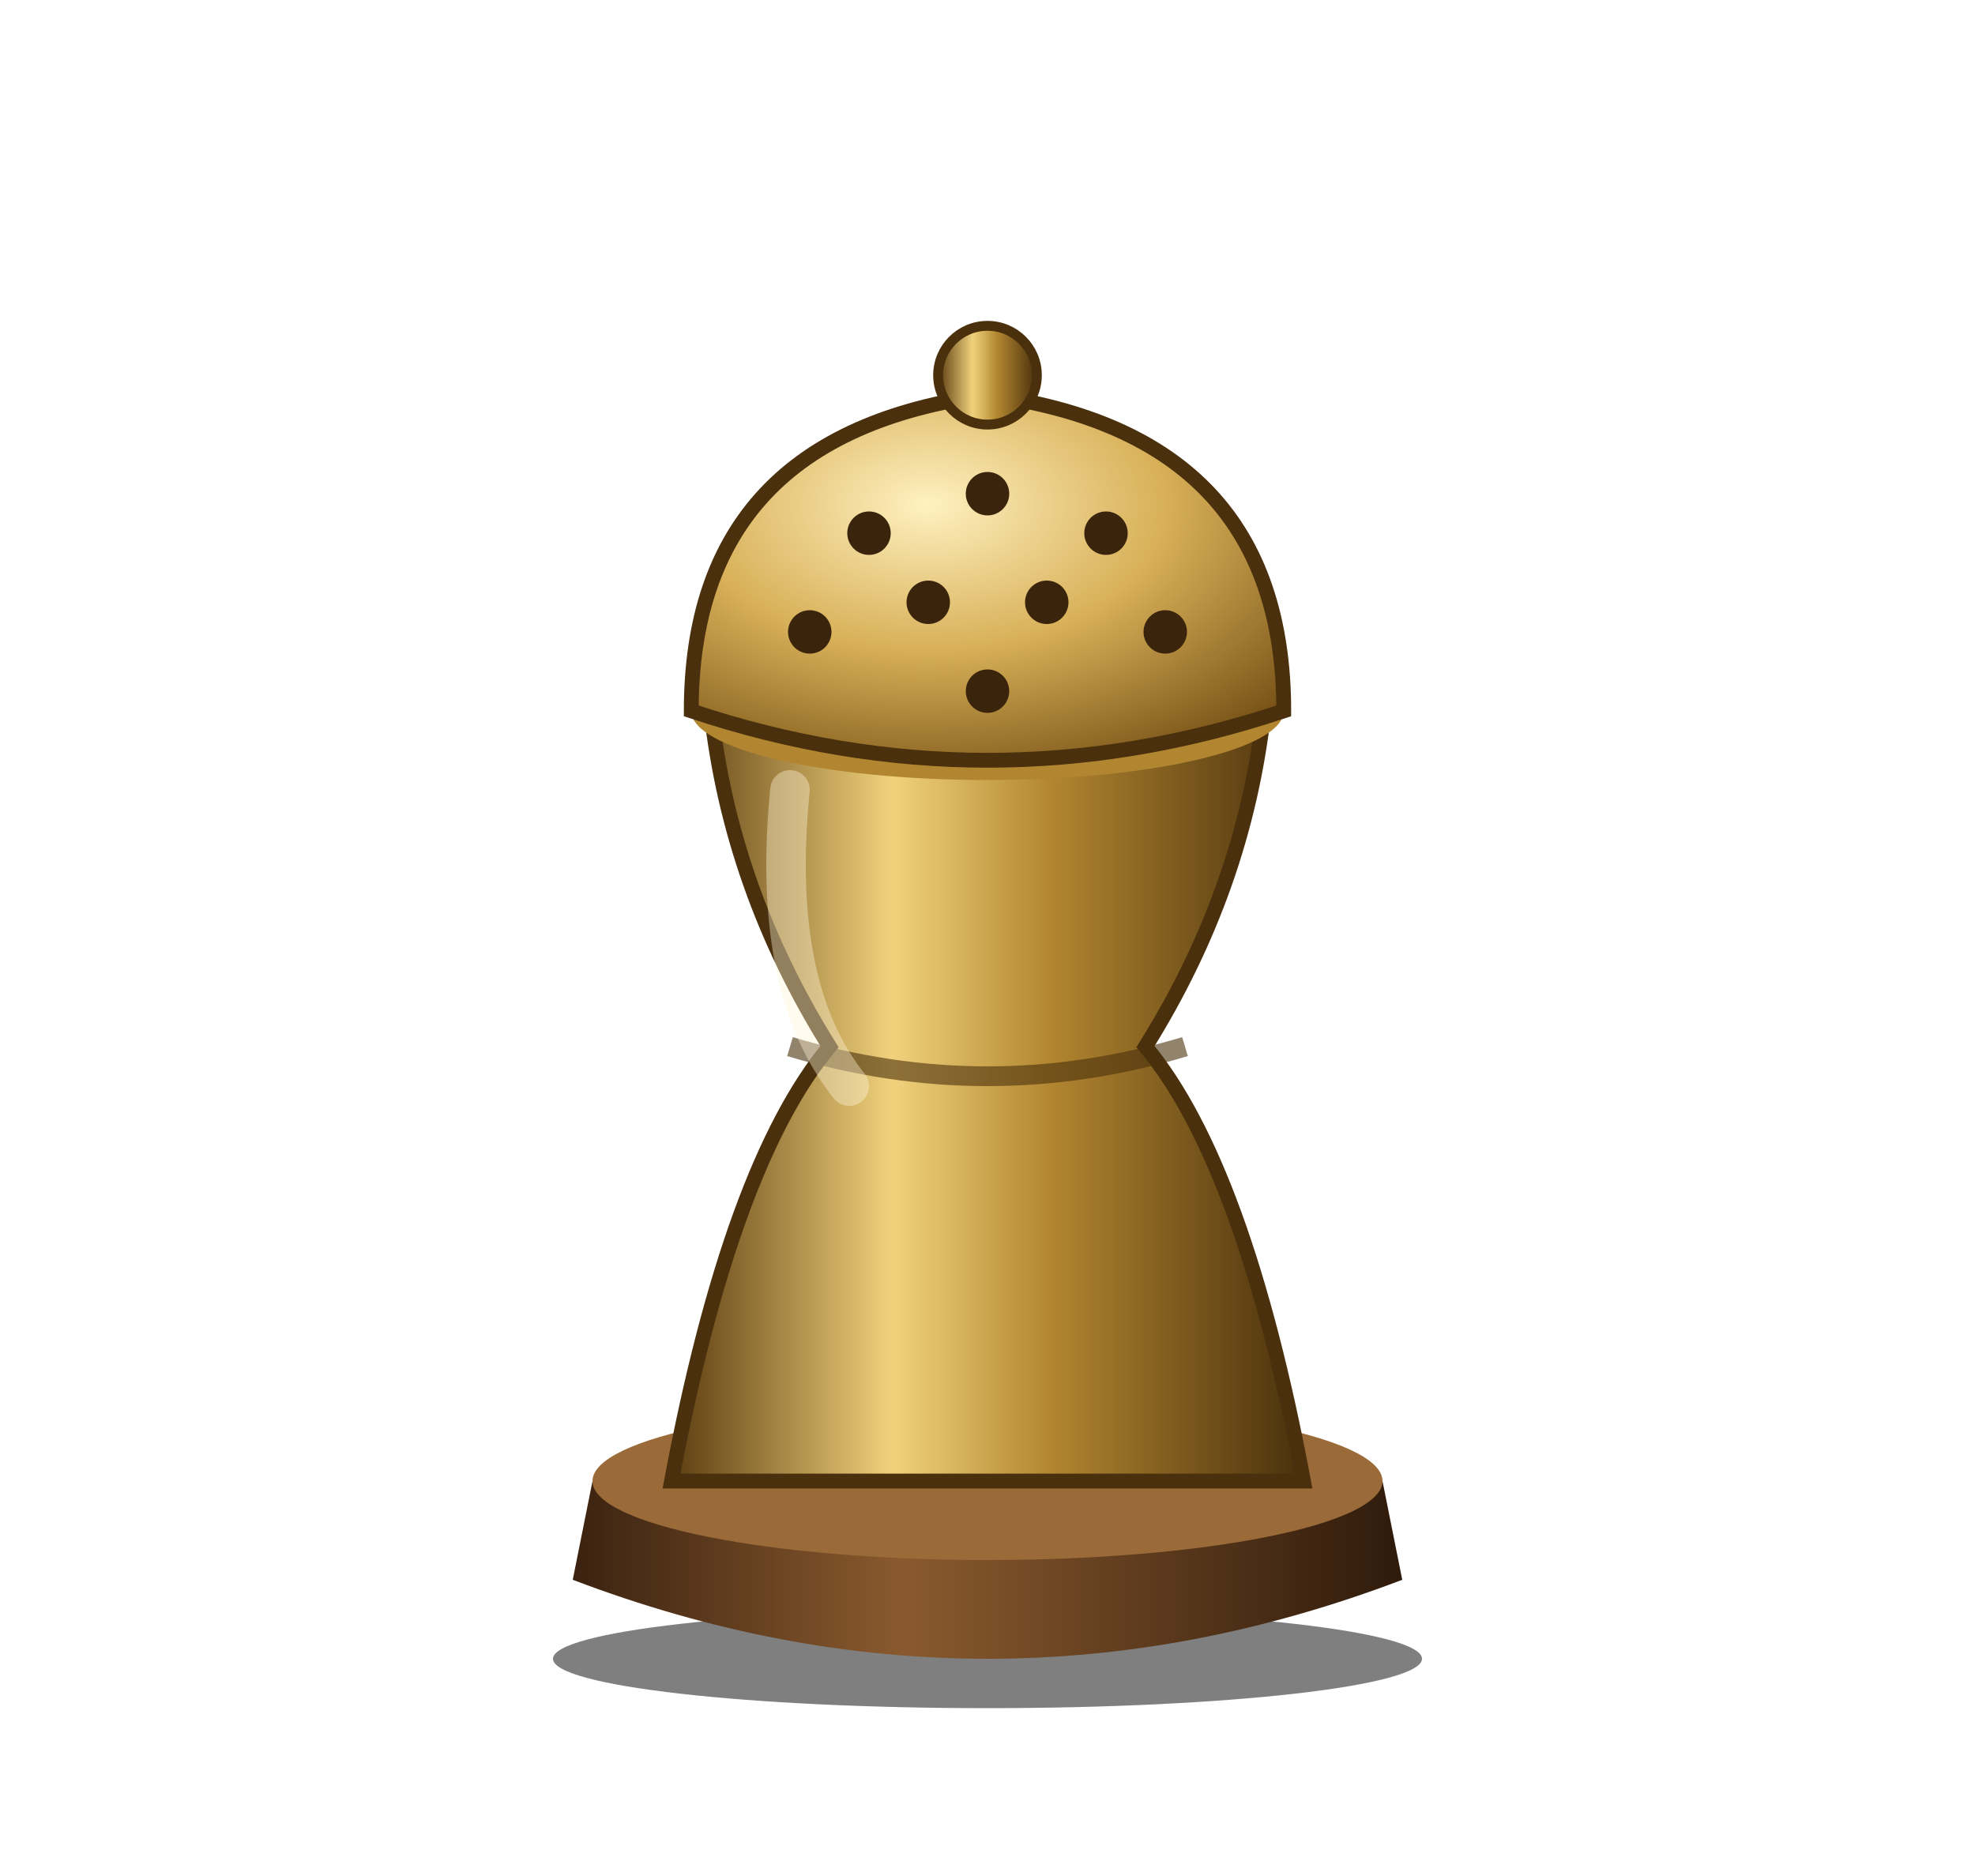
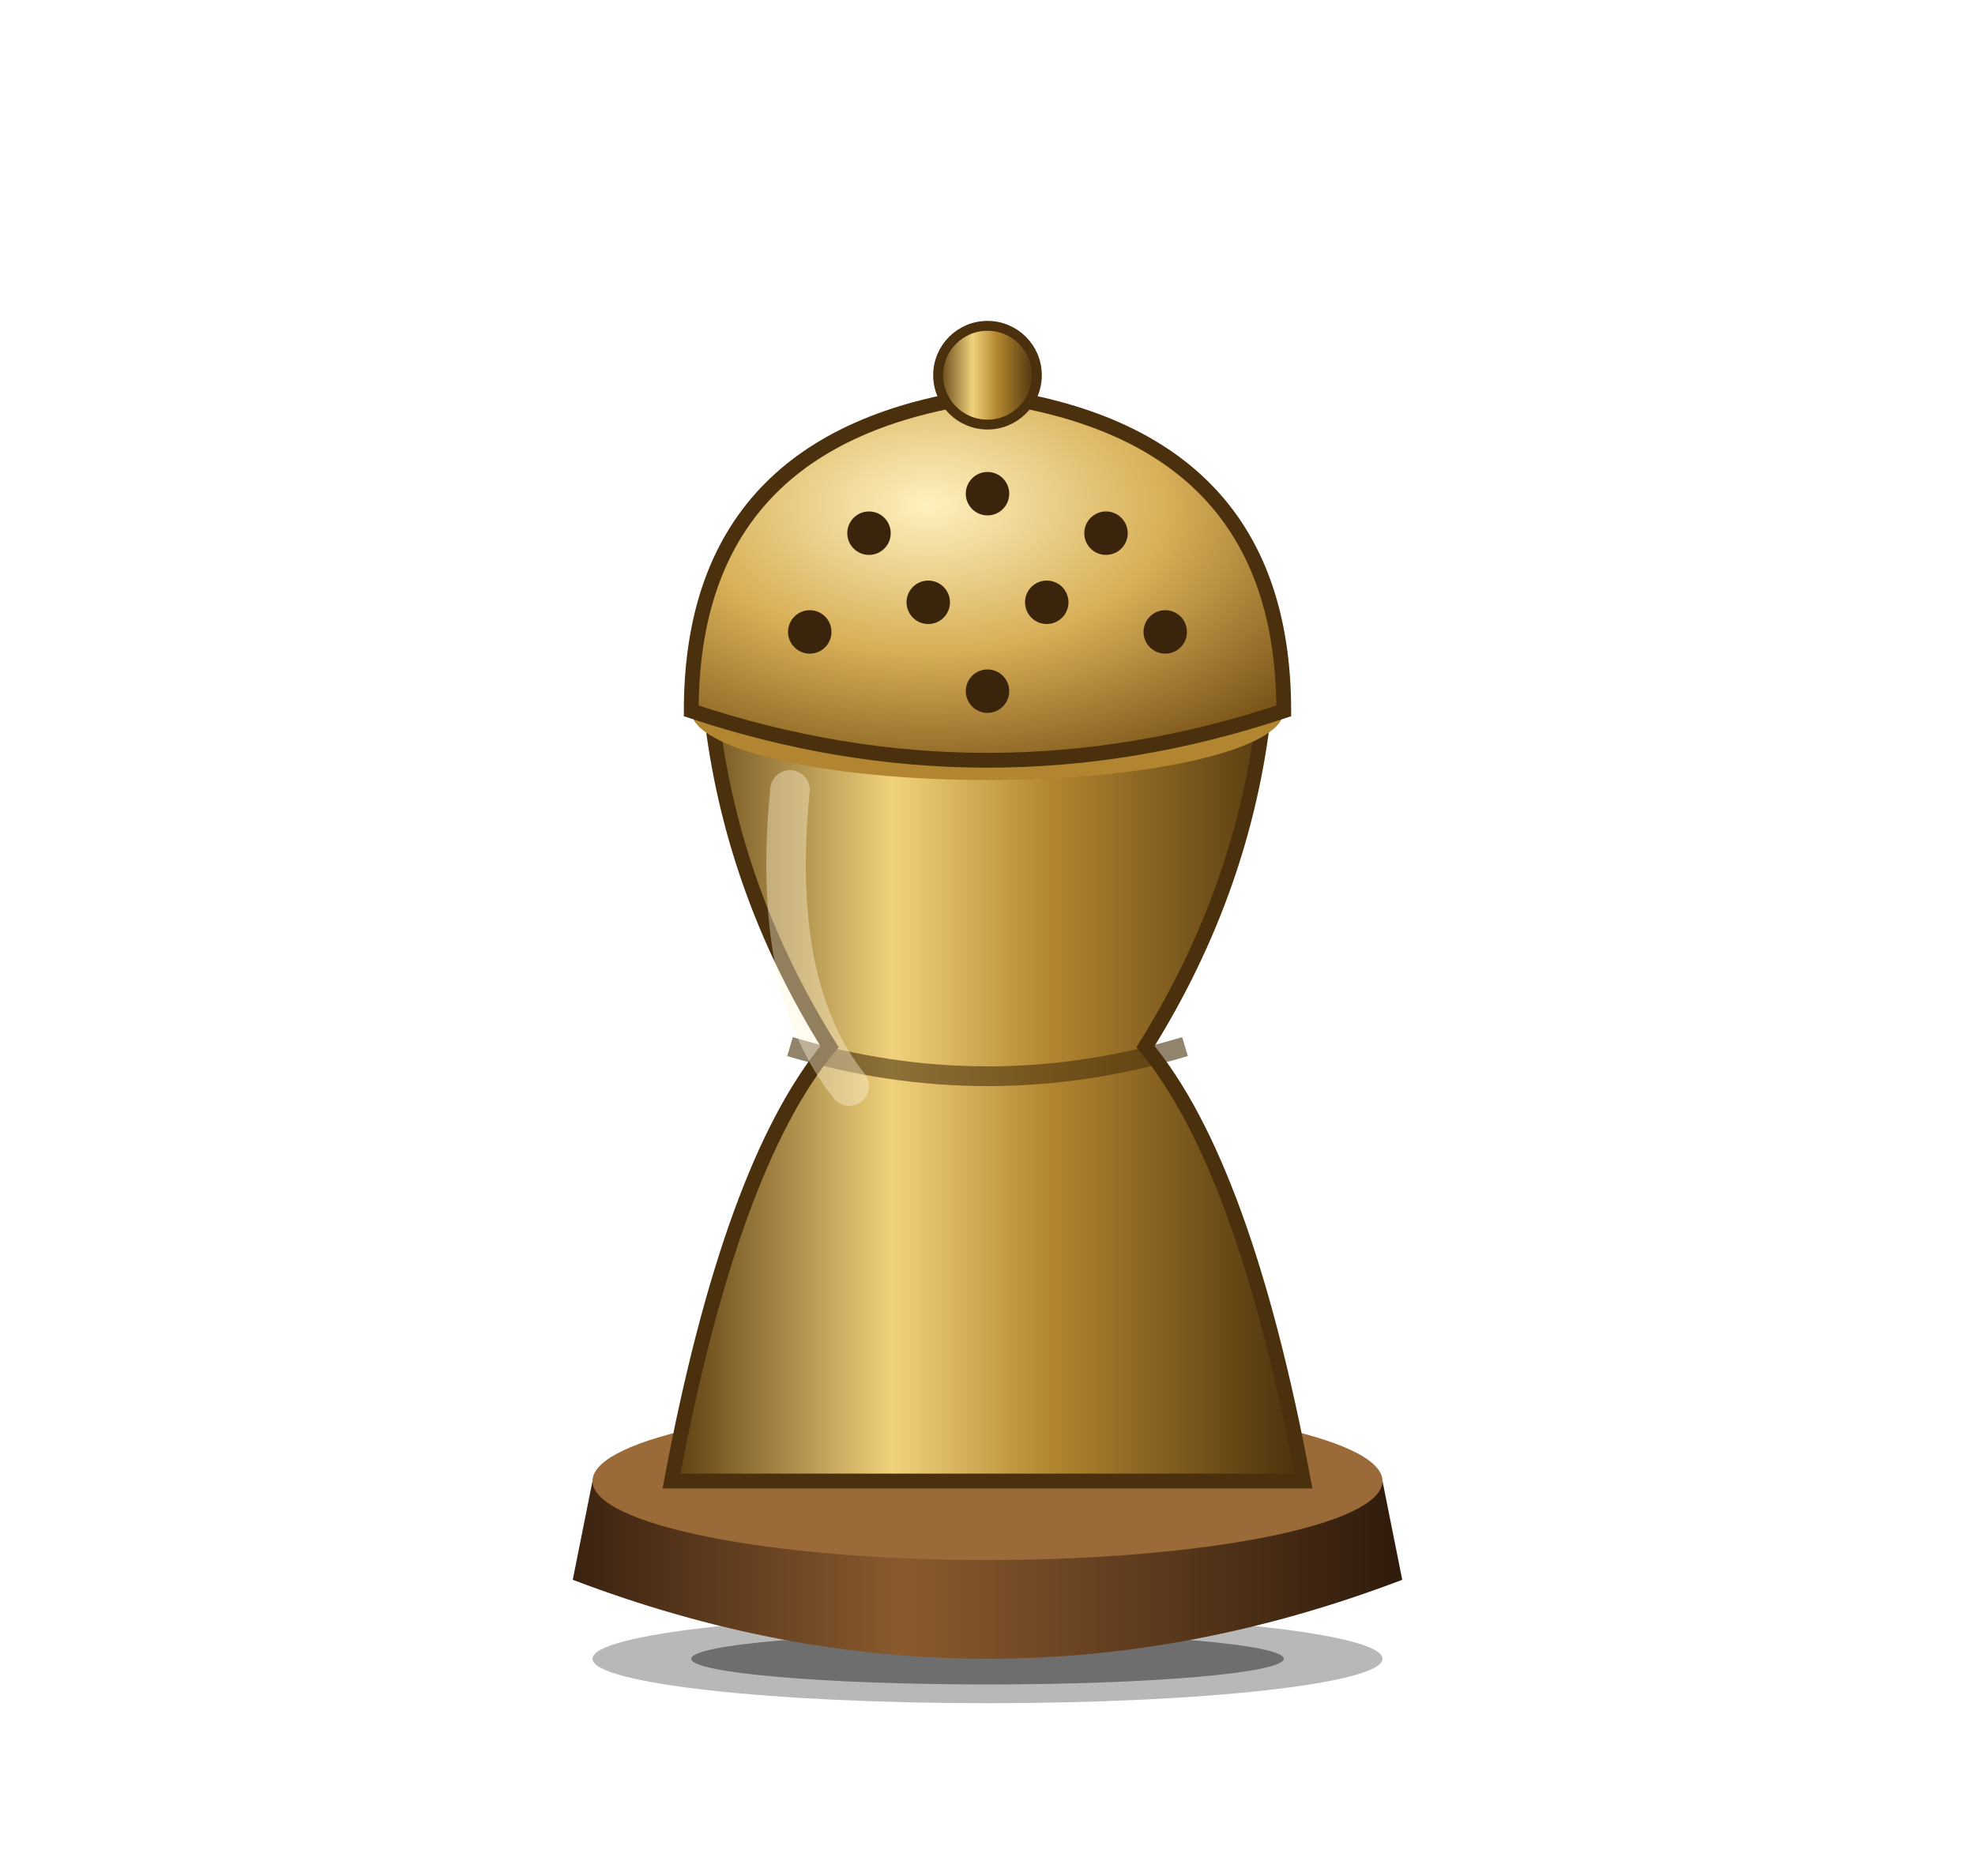
<svg xmlns="http://www.w3.org/2000/svg" width="200" height="190" viewBox="0 0 200 190">
  <defs>
    <linearGradient id="pb" x1="0" x2="1">
      <stop offset="0" stop-color="#5c3d10" />
      <stop offset=".35" stop-color="#f1d27c" />
      <stop offset=".6" stop-color="#b28630" />
      <stop offset="1" stop-color="#4a300c" />
    </linearGradient>
    <linearGradient id="pw" x1="0" x2="1">
      <stop offset="0" stop-color="#3a2210" />
      <stop offset=".4" stop-color="#8a5a2e" />
      <stop offset="1" stop-color="#2e1a0b" />
    </linearGradient>
    <radialGradient id="pd" cx=".4" cy=".3" r=".8">
      <stop offset="0" stop-color="#fff1c0" />
      <stop offset=".5" stop-color="#d8b058" />
      <stop offset="1" stop-color="#7a5418" />
    </radialGradient>
  </defs>
  <g transform="translate(40 10)">
-     <ellipse cx="60" cy="158" rx="44" ry="5" fill="#000" opacity=".5" />
-     <g transform="rotate(0 60 156)">
+     <ellipse cx="60" cy="158" rx="40.0" ry="4.5" fill="#000" opacity="0.28" />
+     <ellipse cx="60" cy="158" rx="30.0" ry="2.6" fill="#000" opacity="0.40" />
+     <g transform="translate(0 0) rotate(0 60 156)">
      <path d="M18 150 Q60 166 102 150 L100 140 Q60 154 20 140Z" fill="url(#pw)" />
      <ellipse cx="60" cy="140" rx="40" ry="8" fill="#9a6a38" />
      <path d="M28 140 Q34 108 44 96 Q34 80 32 62 L88 62 Q86 80 76 96 Q86 108 92 140Z" fill="url(#pb)" stroke="#4a300c" stroke-width="1.5" />
      <path d="M40 96 Q60 102 80 96" stroke="#4a300c" stroke-width="2" fill="none" opacity=".6" />
      <path d="M40 70 Q38 90 46 100" stroke="#fff6d8" stroke-width="4" fill="none" opacity=".4" stroke-linecap="round" />
      <ellipse cx="60" cy="62" rx="30" ry="7" fill="#b28630" />
      <path d="M30 62 Q30 34 60 30 Q90 34 90 62 Q60 72 30 62Z" fill="url(#pd)" stroke="#4a300c" stroke-width="1.5" />
      <circle cx="48" cy="44" r="2.2" fill="#3a250c" />
      <circle cx="60" cy="40" r="2.2" fill="#3a250c" />
      <circle cx="72" cy="44" r="2.2" fill="#3a250c" />
      <circle cx="42" cy="54" r="2.2" fill="#3a250c" />
      <circle cx="54" cy="51" r="2.2" fill="#3a250c" />
      <circle cx="66" cy="51" r="2.2" fill="#3a250c" />
      <circle cx="78" cy="54" r="2.2" fill="#3a250c" />
      <circle cx="60" cy="60" r="2.2" fill="#3a250c" />
      <circle cx="60" cy="28" r="5" fill="url(#pb)" stroke="#4a300c" />
    </g>
  </g>
</svg>
